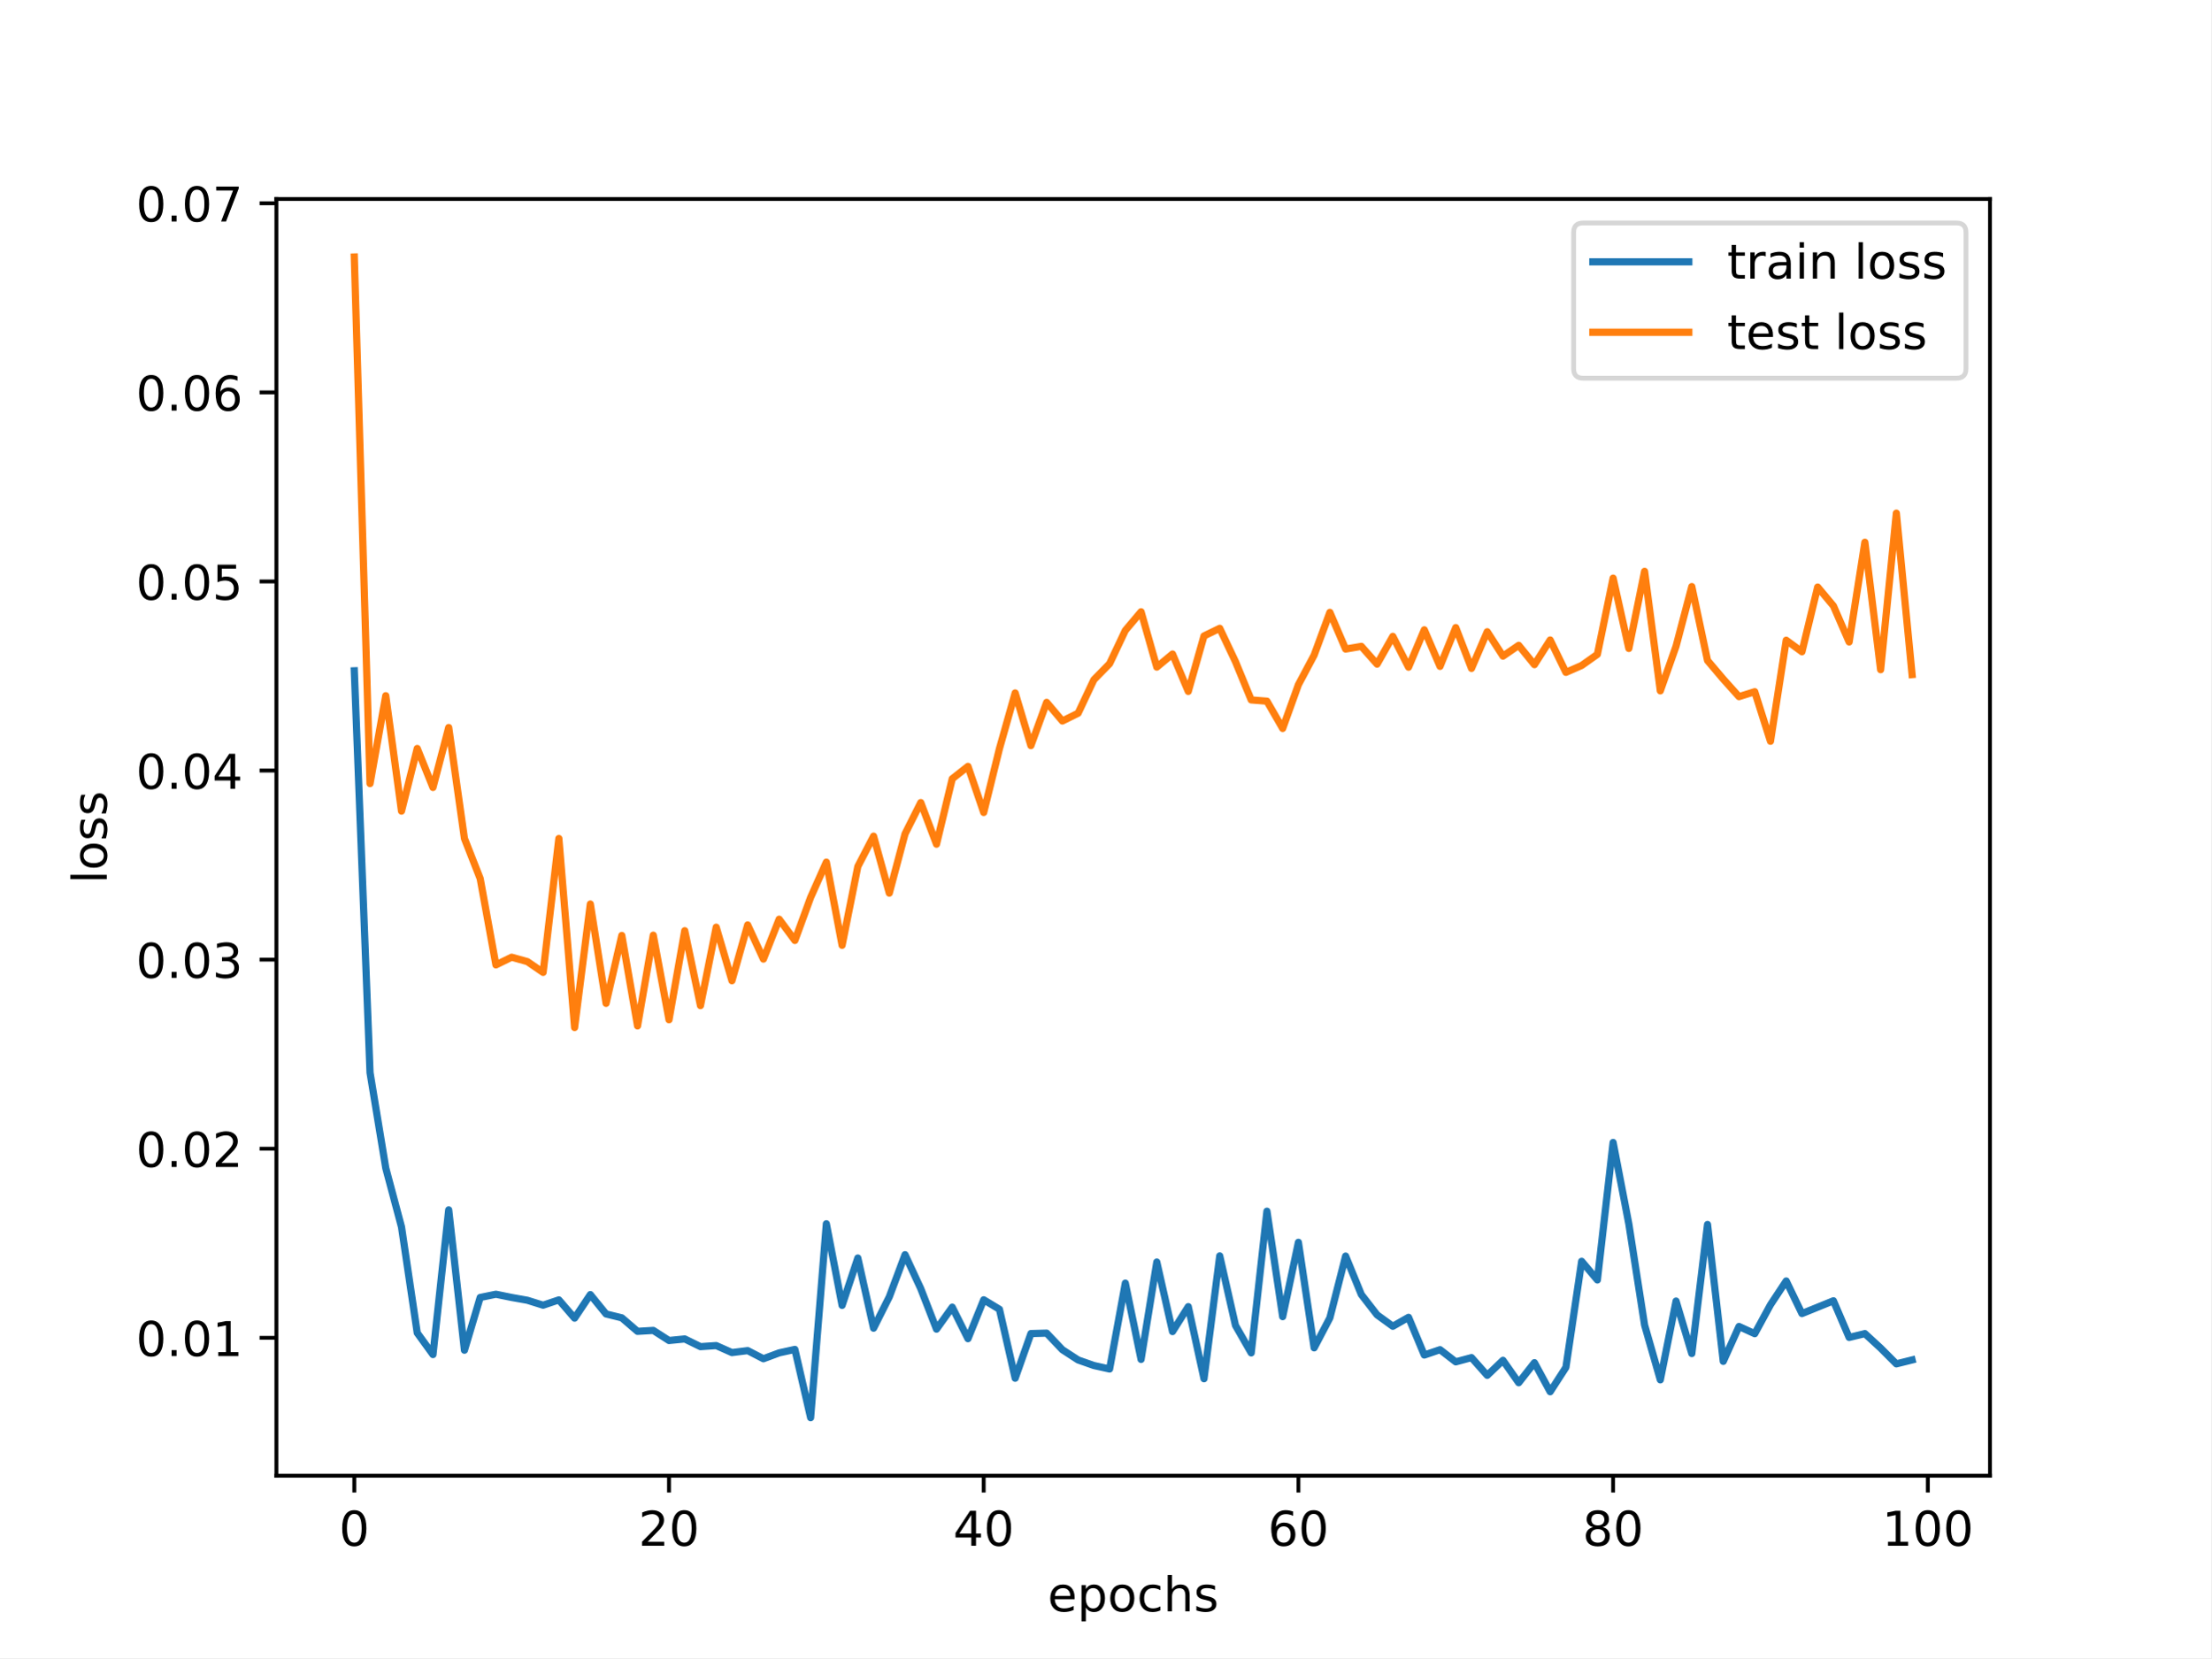
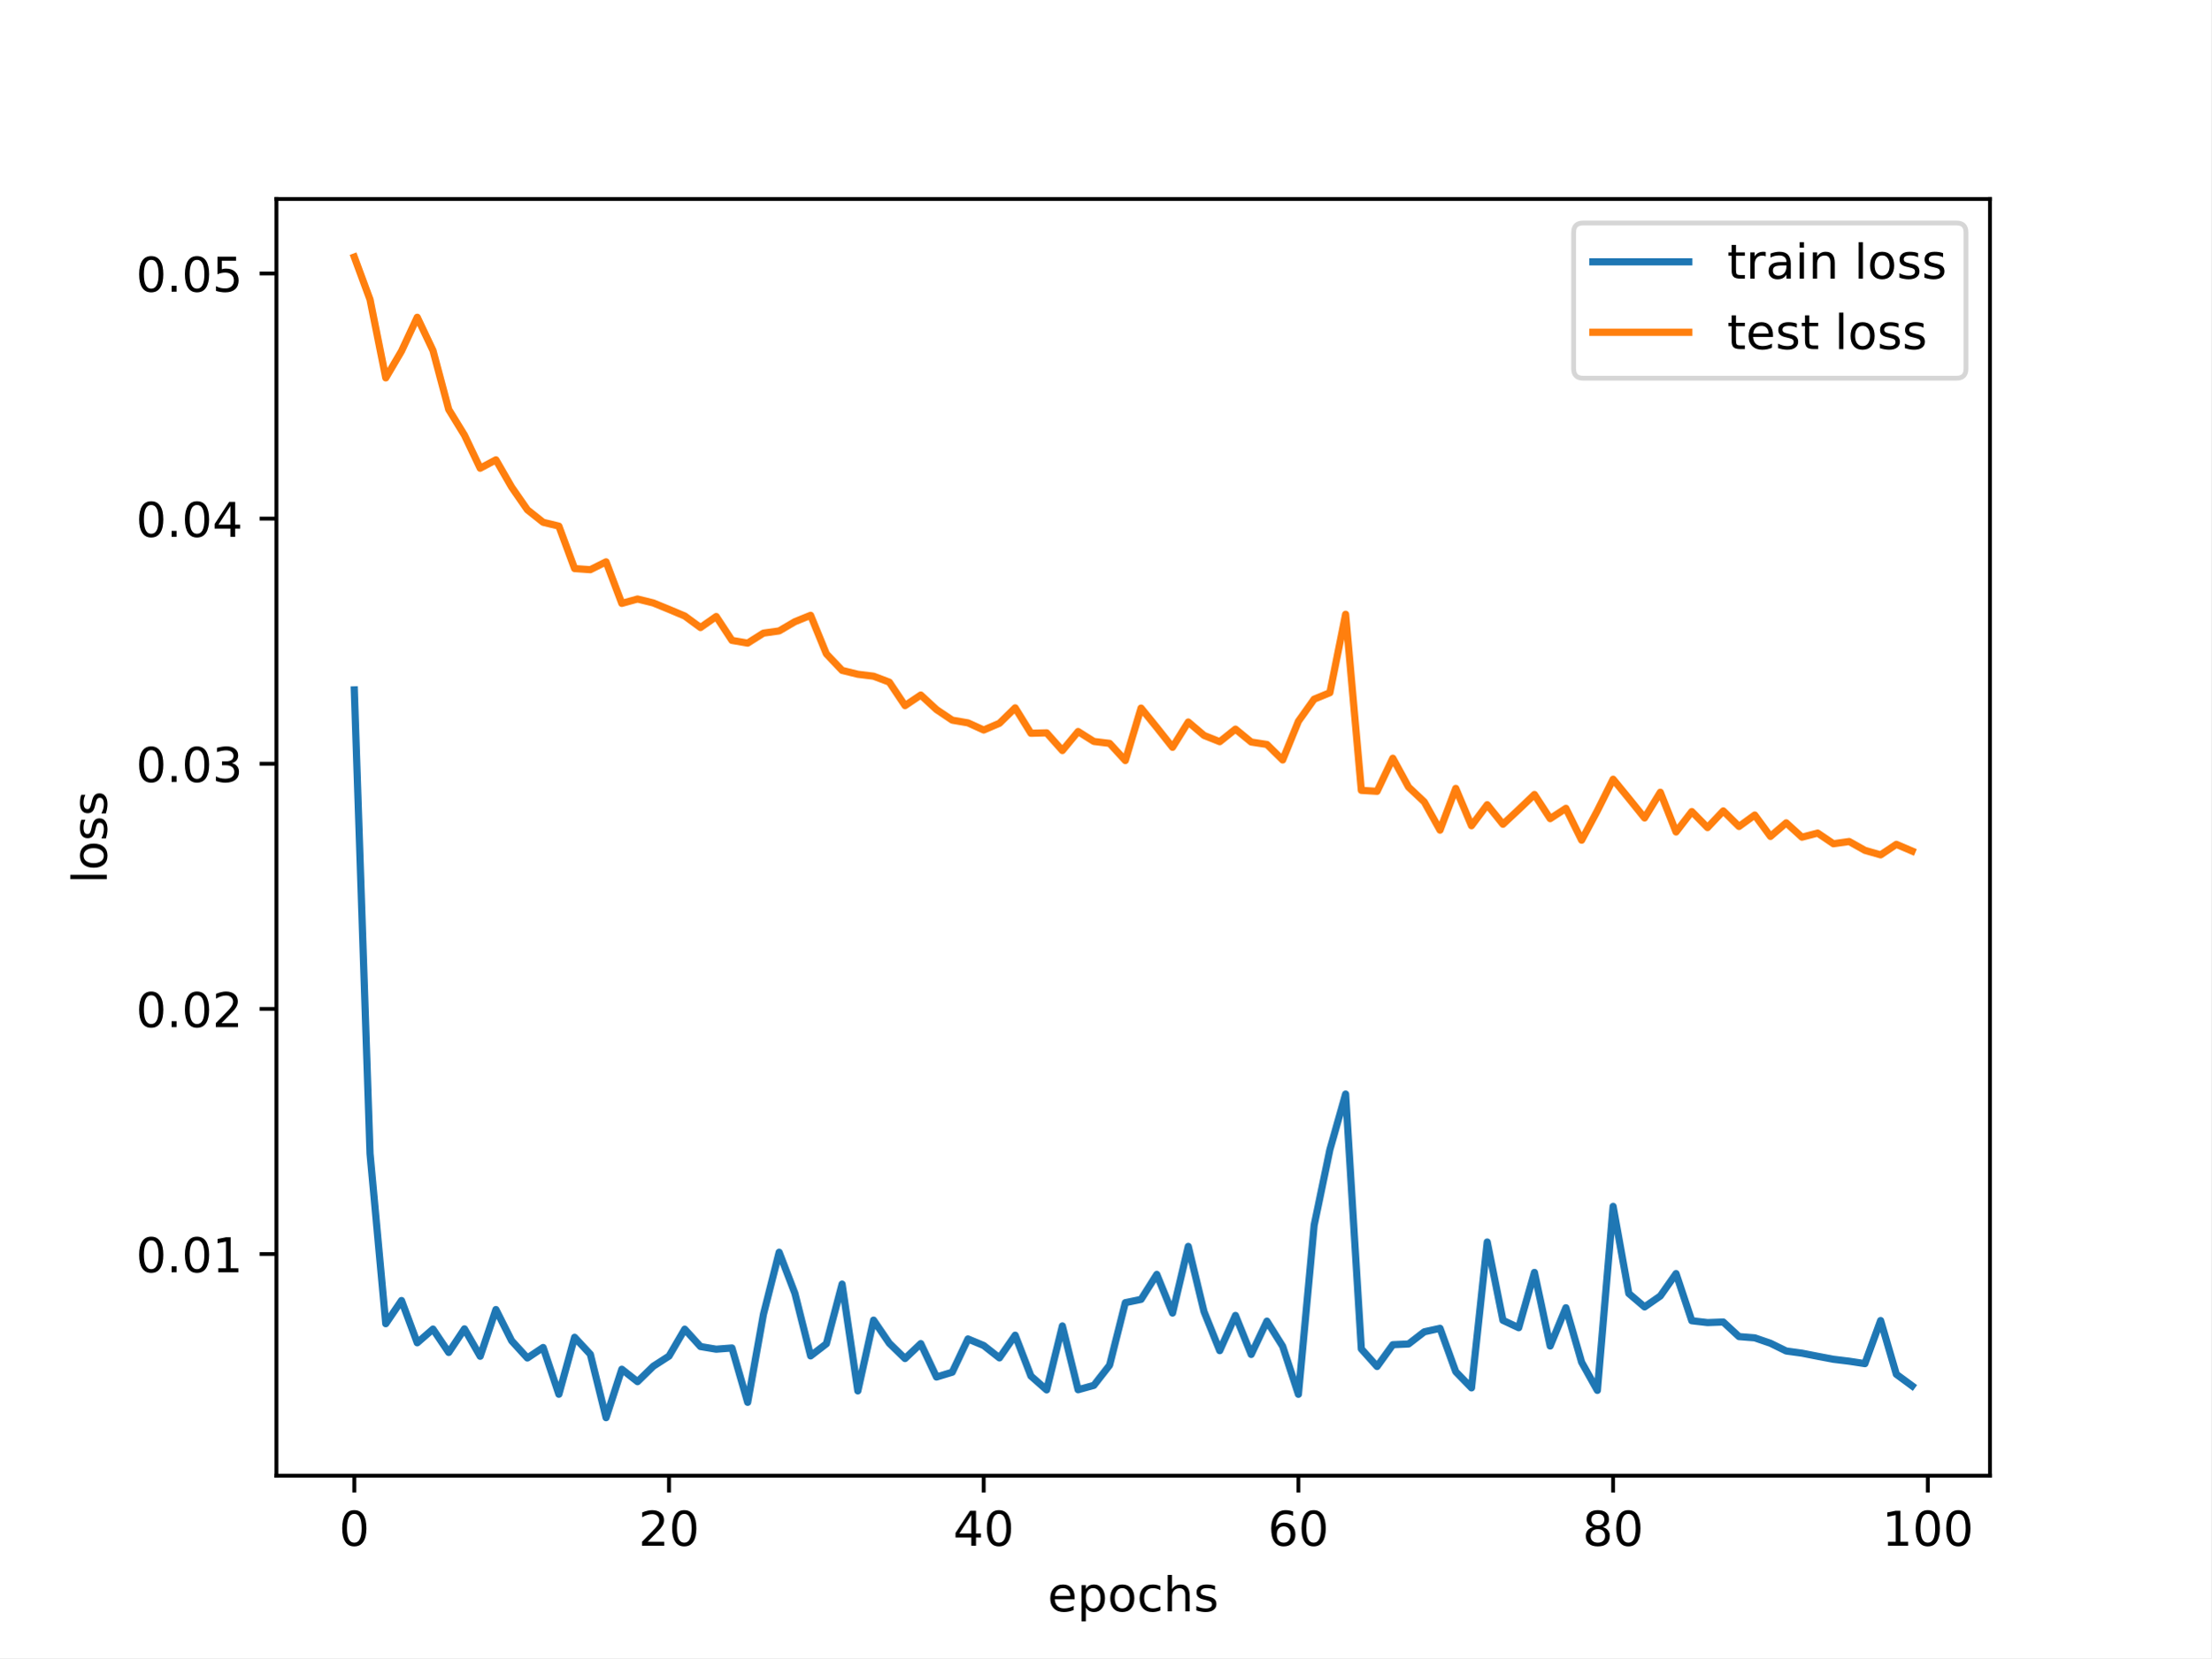
<svg xmlns="http://www.w3.org/2000/svg" xmlns:xlink="http://www.w3.org/1999/xlink" width="460.8pt" height="345.6pt" viewBox="0 0 460.8 345.6" version="1.1">
  <defs>
    <style type="text/css">*{stroke-linejoin: round; stroke-linecap: butt}</style>
  </defs>
  <g id="figure_1">
    <g id="patch_1">
      <path d="M 0 345.6  L 460.8 345.6  L 460.8 0  L 0 0  z " style="fill: #ffffff" />
    </g>
    <g id="axes_1">
      <g id="patch_2">
        <path d="M 57.6 307.584  L 414.72 307.584  L 414.72 41.472  L 57.6 41.472  z " style="fill: #ffffff" />
      </g>
      <g id="matplotlib.axis_1">
        <g id="xtick_1">
          <g id="line2d_1">
            <defs>
-               <path id="m9e17fa0583" d="M 0 0  L 0 3.5  " style="stroke: #000000; stroke-width: 0.8" />
-             </defs>
-             <g>
-               <use xlink:href="#m9e17fa0583" x="73.833" y="307.584" style="stroke: #000000; stroke-width: 0.8" />
+               <path id="m6d8dbf40c5" d="M 0 0  L 0 3.5  " style="stroke: #000000; stroke-width: 0.8" />
+             </defs>
+             <g>
+               <use xlink:href="#m6d8dbf40c5" x="73.833" y="307.584" style="stroke: #000000; stroke-width: 0.8" />
            </g>
          </g>
          <g id="text_1">
            <g transform="translate(70.65148 322.1824) scale(0.1 -0.1)">
              <defs>
                <path id="DejaVuSans-30" d="M 2034 4250  Q 1547 4250 1301 3770  Q 1056 3291 1056 2328  Q 1056 1369 1301 889  Q 1547 409 2034 409  Q 2525 409 2770 889  Q 3016 1369 3016 2328  Q 3016 3291 2770 3770  Q 2525 4250 2034 4250  z M 2034 4750  Q 2819 4750 3233 4129  Q 3647 3509 3647 2328  Q 3647 1150 3233 529  Q 2819 -91 2034 -91  Q 1250 -91 836 529  Q 422 1150 422 2328  Q 422 3509 836 4129  Q 1250 4750 2034 4750  z " transform="scale(0.015625)" />
              </defs>
              <use xlink:href="#DejaVuSans-30" />
            </g>
          </g>
        </g>
        <g id="xtick_2">
          <g id="line2d_2">
            <g>
-               <use xlink:href="#m9e17fa0583" x="139.42" y="307.584" style="stroke: #000000; stroke-width: 0.8" />
+               <use xlink:href="#m6d8dbf40c5" x="139.42" y="307.584" style="stroke: #000000; stroke-width: 0.8" />
            </g>
          </g>
          <g id="text_2">
            <g transform="translate(133.057 322.1824) scale(0.1 -0.1)">
              <defs>
                <path id="DejaVuSans-32" d="M 1228 531  L 3431 531  L 3431 0  L 469 0  L 469 531  Q 828 903 1448 1529  Q 2069 2156 2228 2338  Q 2531 2678 2651 2914  Q 2772 3150 2772 3378  Q 2772 3750 2511 3984  Q 2250 4219 1831 4219  Q 1534 4219 1204 4116  Q 875 4013 500 3803  L 500 4441  Q 881 4594 1212 4672  Q 1544 4750 1819 4750  Q 2544 4750 2975 4387  Q 3406 4025 3406 3419  Q 3406 3131 3298 2873  Q 3191 2616 2906 2266  Q 2828 2175 2409 1742  Q 1991 1309 1228 531  z " transform="scale(0.015625)" />
              </defs>
              <use xlink:href="#DejaVuSans-32" />
              <use xlink:href="#DejaVuSans-30" x="63.623" />
            </g>
          </g>
        </g>
        <g id="xtick_3">
          <g id="line2d_3">
            <g>
-               <use xlink:href="#m9e17fa0583" x="205.006" y="307.584" style="stroke: #000000; stroke-width: 0.8" />
+               <use xlink:href="#m6d8dbf40c5" x="205.006" y="307.584" style="stroke: #000000; stroke-width: 0.8" />
            </g>
          </g>
          <g id="text_3">
            <g transform="translate(198.6438 322.1824) scale(0.1 -0.1)">
              <defs>
                <path id="DejaVuSans-34" d="M 2419 4116  L 825 1625  L 2419 1625  L 2419 4116  z M 2253 4666  L 3047 4666  L 3047 1625  L 3713 1625  L 3713 1100  L 3047 1100  L 3047 0  L 2419 0  L 2419 1100  L 313 1100  L 313 1709  L 2253 4666  z " transform="scale(0.015625)" />
              </defs>
              <use xlink:href="#DejaVuSans-34" />
              <use xlink:href="#DejaVuSans-30" x="63.623" />
            </g>
          </g>
        </g>
        <g id="xtick_4">
          <g id="line2d_4">
            <g>
-               <use xlink:href="#m9e17fa0583" x="270.593" y="307.584" style="stroke: #000000; stroke-width: 0.8" />
+               <use xlink:href="#m6d8dbf40c5" x="270.593" y="307.584" style="stroke: #000000; stroke-width: 0.8" />
            </g>
          </g>
          <g id="text_4">
            <g transform="translate(264.2306 322.1824) scale(0.1 -0.1)">
              <defs>
                <path id="DejaVuSans-36" d="M 2113 2584  Q 1688 2584 1439 2293  Q 1191 2003 1191 1497  Q 1191 994 1439 701  Q 1688 409 2113 409  Q 2538 409 2786 701  Q 3034 994 3034 1497  Q 3034 2003 2786 2293  Q 2538 2584 2113 2584  z M 3366 4563  L 3366 3988  Q 3128 4100 2886 4159  Q 2644 4219 2406 4219  Q 1781 4219 1451 3797  Q 1122 3375 1075 2522  Q 1259 2794 1537 2939  Q 1816 3084 2150 3084  Q 2853 3084 3261 2657  Q 3669 2231 3669 1497  Q 3669 778 3244 343  Q 2819 -91 2113 -91  Q 1303 -91 875 529  Q 447 1150 447 2328  Q 447 3434 972 4092  Q 1497 4750 2381 4750  Q 2619 4750 2861 4703  Q 3103 4656 3366 4563  z " transform="scale(0.015625)" />
              </defs>
              <use xlink:href="#DejaVuSans-36" />
              <use xlink:href="#DejaVuSans-30" x="63.623" />
            </g>
          </g>
        </g>
        <g id="xtick_5">
          <g id="line2d_5">
            <g>
-               <use xlink:href="#m9e17fa0583" x="336.18" y="307.584" style="stroke: #000000; stroke-width: 0.8" />
+               <use xlink:href="#m6d8dbf40c5" x="336.18" y="307.584" style="stroke: #000000; stroke-width: 0.8" />
            </g>
          </g>
          <g id="text_5">
            <g transform="translate(329.8173 322.1824) scale(0.1 -0.1)">
              <defs>
                <path id="DejaVuSans-38" d="M 2034 2216  Q 1584 2216 1326 1975  Q 1069 1734 1069 1313  Q 1069 891 1326 650  Q 1584 409 2034 409  Q 2484 409 2743 651  Q 3003 894 3003 1313  Q 3003 1734 2745 1975  Q 2488 2216 2034 2216  z M 1403 2484  Q 997 2584 770 2862  Q 544 3141 544 3541  Q 544 4100 942 4425  Q 1341 4750 2034 4750  Q 2731 4750 3128 4425  Q 3525 4100 3525 3541  Q 3525 3141 3298 2862  Q 3072 2584 2669 2484  Q 3125 2378 3379 2068  Q 3634 1759 3634 1313  Q 3634 634 3220 271  Q 2806 -91 2034 -91  Q 1263 -91 848 271  Q 434 634 434 1313  Q 434 1759 690 2068  Q 947 2378 1403 2484  z M 1172 3481  Q 1172 3119 1398 2916  Q 1625 2713 2034 2713  Q 2441 2713 2670 2916  Q 2900 3119 2900 3481  Q 2900 3844 2670 4047  Q 2441 4250 2034 4250  Q 1625 4250 1398 4047  Q 1172 3844 1172 3481  z " transform="scale(0.015625)" />
              </defs>
              <use xlink:href="#DejaVuSans-38" />
              <use xlink:href="#DejaVuSans-30" x="63.623" />
            </g>
          </g>
        </g>
        <g id="xtick_6">
          <g id="line2d_6">
            <g>
-               <use xlink:href="#m9e17fa0583" x="401.767" y="307.584" style="stroke: #000000; stroke-width: 0.8" />
+               <use xlink:href="#m6d8dbf40c5" x="401.767" y="307.584" style="stroke: #000000; stroke-width: 0.8" />
            </g>
          </g>
          <g id="text_6">
            <g transform="translate(392.2229 322.1824) scale(0.1 -0.1)">
              <defs>
                <path id="DejaVuSans-31" d="M 794 531  L 1825 531  L 1825 4091  L 703 3866  L 703 4441  L 1819 4666  L 2450 4666  L 2450 531  L 3481 531  L 3481 0  L 794 0  L 794 531  z " transform="scale(0.015625)" />
              </defs>
              <use xlink:href="#DejaVuSans-31" />
              <use xlink:href="#DejaVuSans-30" x="63.623" />
              <use xlink:href="#DejaVuSans-30" x="127.246" />
            </g>
          </g>
        </g>
        <g id="text_7">
          <g transform="translate(218.3272 335.8606) scale(0.1 -0.1)">
            <defs>
              <path id="DejaVuSans-65" d="M 3597 1894  L 3597 1613  L 953 1613  Q 991 1019 1311 708  Q 1631 397 2203 397  Q 2534 397 2845 478  Q 3156 559 3463 722  L 3463 178  Q 3153 47 2828 -22  Q 2503 -91 2169 -91  Q 1331 -91 842 396  Q 353 884 353 1716  Q 353 2575 817 3079  Q 1281 3584 2069 3584  Q 2775 3584 3186 3129  Q 3597 2675 3597 1894  z M 3022 2063  Q 3016 2534 2758 2815  Q 2500 3097 2075 3097  Q 1594 3097 1305 2825  Q 1016 2553 972 2059  L 3022 2063  z " transform="scale(0.015625)" />
              <path id="DejaVuSans-70" d="M 1159 525  L 1159 -1331  L 581 -1331  L 581 3500  L 1159 3500  L 1159 2969  Q 1341 3281 1617 3432  Q 1894 3584 2278 3584  Q 2916 3584 3314 3078  Q 3713 2572 3713 1747  Q 3713 922 3314 415  Q 2916 -91 2278 -91  Q 1894 -91 1617 61  Q 1341 213 1159 525  z M 3116 1747  Q 3116 2381 2855 2742  Q 2594 3103 2138 3103  Q 1681 3103 1420 2742  Q 1159 2381 1159 1747  Q 1159 1113 1420 752  Q 1681 391 2138 391  Q 2594 391 2855 752  Q 3116 1113 3116 1747  z " transform="scale(0.015625)" />
              <path id="DejaVuSans-6f" d="M 1959 3097  Q 1497 3097 1228 2736  Q 959 2375 959 1747  Q 959 1119 1226 758  Q 1494 397 1959 397  Q 2419 397 2687 759  Q 2956 1122 2956 1747  Q 2956 2369 2687 2733  Q 2419 3097 1959 3097  z M 1959 3584  Q 2709 3584 3137 3096  Q 3566 2609 3566 1747  Q 3566 888 3137 398  Q 2709 -91 1959 -91  Q 1206 -91 779 398  Q 353 888 353 1747  Q 353 2609 779 3096  Q 1206 3584 1959 3584  z " transform="scale(0.015625)" />
              <path id="DejaVuSans-63" d="M 3122 3366  L 3122 2828  Q 2878 2963 2633 3030  Q 2388 3097 2138 3097  Q 1578 3097 1268 2742  Q 959 2388 959 1747  Q 959 1106 1268 751  Q 1578 397 2138 397  Q 2388 397 2633 464  Q 2878 531 3122 666  L 3122 134  Q 2881 22 2623 -34  Q 2366 -91 2075 -91  Q 1284 -91 818 406  Q 353 903 353 1747  Q 353 2603 823 3093  Q 1294 3584 2113 3584  Q 2378 3584 2631 3529  Q 2884 3475 3122 3366  z " transform="scale(0.015625)" />
              <path id="DejaVuSans-68" d="M 3513 2113  L 3513 0  L 2938 0  L 2938 2094  Q 2938 2591 2744 2837  Q 2550 3084 2163 3084  Q 1697 3084 1428 2787  Q 1159 2491 1159 1978  L 1159 0  L 581 0  L 581 4863  L 1159 4863  L 1159 2956  Q 1366 3272 1645 3428  Q 1925 3584 2291 3584  Q 2894 3584 3203 3211  Q 3513 2838 3513 2113  z " transform="scale(0.015625)" />
              <path id="DejaVuSans-73" d="M 2834 3397  L 2834 2853  Q 2591 2978 2328 3040  Q 2066 3103 1784 3103  Q 1356 3103 1142 2972  Q 928 2841 928 2578  Q 928 2378 1081 2264  Q 1234 2150 1697 2047  L 1894 2003  Q 2506 1872 2764 1633  Q 3022 1394 3022 966  Q 3022 478 2636 193  Q 2250 -91 1575 -91  Q 1294 -91 989 -36  Q 684 19 347 128  L 347 722  Q 666 556 975 473  Q 1284 391 1588 391  Q 1994 391 2212 530  Q 2431 669 2431 922  Q 2431 1156 2273 1281  Q 2116 1406 1581 1522  L 1381 1569  Q 847 1681 609 1914  Q 372 2147 372 2553  Q 372 3047 722 3315  Q 1072 3584 1716 3584  Q 2034 3584 2315 3537  Q 2597 3491 2834 3397  z " transform="scale(0.015625)" />
            </defs>
            <use xlink:href="#DejaVuSans-65" />
            <use xlink:href="#DejaVuSans-70" x="61.523" />
            <use xlink:href="#DejaVuSans-6f" x="125" />
            <use xlink:href="#DejaVuSans-63" x="186.182" />
            <use xlink:href="#DejaVuSans-68" x="241.162" />
            <use xlink:href="#DejaVuSans-73" x="304.541" />
          </g>
        </g>
      </g>
      <g id="matplotlib.axis_2">
        <g id="ytick_1">
          <g id="line2d_7">
            <defs>
-               <path id="m9ade3b4120" d="M 0 0  L -3.5 0  " style="stroke: #000000; stroke-width: 0.8" />
-             </defs>
-             <g>
-               <use xlink:href="#m9ade3b4120" x="57.6" y="278.843" style="stroke: #000000; stroke-width: 0.8" />
+               <path id="m859f92ab41" d="M 0 0  L -3.5 0  " style="stroke: #000000; stroke-width: 0.8" />
+             </defs>
+             <g>
+               <use xlink:href="#m859f92ab41" x="57.6" y="261.383" style="stroke: #000000; stroke-width: 0.8" />
            </g>
          </g>
          <g id="text_8">
-             <g transform="translate(28.33438 282.6423) scale(0.1 -0.1)">
+             <g transform="translate(28.33438 265.1827) scale(0.1 -0.1)">
              <defs>
                <path id="DejaVuSans-2e" d="M 684 794  L 1344 794  L 1344 0  L 684 0  L 684 794  z " transform="scale(0.015625)" />
              </defs>
              <use xlink:href="#DejaVuSans-30" />
              <use xlink:href="#DejaVuSans-2e" x="63.623" />
              <use xlink:href="#DejaVuSans-30" x="95.41" />
              <use xlink:href="#DejaVuSans-31" x="159.033" />
            </g>
          </g>
        </g>
        <g id="ytick_2">
          <g id="line2d_8">
            <g>
-               <use xlink:href="#m9ade3b4120" x="57.6" y="239.43" style="stroke: #000000; stroke-width: 0.8" />
+               <use xlink:href="#m859f92ab41" x="57.6" y="210.287" style="stroke: #000000; stroke-width: 0.8" />
            </g>
          </g>
          <g id="text_9">
-             <g transform="translate(28.33438 243.2295) scale(0.1 -0.1)">
+             <g transform="translate(28.33438 214.0859) scale(0.1 -0.1)">
              <use xlink:href="#DejaVuSans-30" />
              <use xlink:href="#DejaVuSans-2e" x="63.623" />
              <use xlink:href="#DejaVuSans-30" x="95.41" />
              <use xlink:href="#DejaVuSans-32" x="159.033" />
            </g>
          </g>
        </g>
        <g id="ytick_3">
          <g id="line2d_9">
            <g>
-               <use xlink:href="#m9ade3b4120" x="57.6" y="200.017" style="stroke: #000000; stroke-width: 0.8" />
+               <use xlink:href="#m859f92ab41" x="57.6" y="159.19" style="stroke: #000000; stroke-width: 0.8" />
            </g>
          </g>
          <g id="text_10">
-             <g transform="translate(28.33438 203.8167) scale(0.1 -0.1)">
+             <g transform="translate(28.33438 162.9891) scale(0.1 -0.1)">
              <defs>
                <path id="DejaVuSans-33" d="M 2597 2516  Q 3050 2419 3304 2112  Q 3559 1806 3559 1356  Q 3559 666 3084 287  Q 2609 -91 1734 -91  Q 1441 -91 1130 -33  Q 819 25 488 141  L 488 750  Q 750 597 1062 519  Q 1375 441 1716 441  Q 2309 441 2620 675  Q 2931 909 2931 1356  Q 2931 1769 2642 2001  Q 2353 2234 1838 2234  L 1294 2234  L 1294 2753  L 1863 2753  Q 2328 2753 2575 2939  Q 2822 3125 2822 3475  Q 2822 3834 2567 4026  Q 2313 4219 1838 4219  Q 1578 4219 1281 4162  Q 984 4106 628 3988  L 628 4550  Q 988 4650 1302 4700  Q 1616 4750 1894 4750  Q 2613 4750 3031 4423  Q 3450 4097 3450 3541  Q 3450 3153 3228 2886  Q 3006 2619 2597 2516  z " transform="scale(0.015625)" />
              </defs>
              <use xlink:href="#DejaVuSans-30" />
              <use xlink:href="#DejaVuSans-2e" x="63.623" />
              <use xlink:href="#DejaVuSans-30" x="95.41" />
              <use xlink:href="#DejaVuSans-33" x="159.033" />
            </g>
          </g>
        </g>
        <g id="ytick_4">
          <g id="line2d_10">
            <g>
-               <use xlink:href="#m9ade3b4120" x="57.6" y="160.605" style="stroke: #000000; stroke-width: 0.8" />
+               <use xlink:href="#m859f92ab41" x="57.6" y="108.093" style="stroke: #000000; stroke-width: 0.8" />
            </g>
          </g>
          <g id="text_11">
-             <g transform="translate(28.33438 164.4039) scale(0.1 -0.1)">
+             <g transform="translate(28.33438 111.8922) scale(0.1 -0.1)">
              <use xlink:href="#DejaVuSans-30" />
              <use xlink:href="#DejaVuSans-2e" x="63.623" />
              <use xlink:href="#DejaVuSans-30" x="95.41" />
              <use xlink:href="#DejaVuSans-34" x="159.033" />
            </g>
          </g>
        </g>
        <g id="ytick_5">
          <g id="line2d_11">
            <g>
-               <use xlink:href="#m9ade3b4120" x="57.6" y="121.192" style="stroke: #000000; stroke-width: 0.8" />
+               <use xlink:href="#m859f92ab41" x="57.6" y="56.996" style="stroke: #000000; stroke-width: 0.8" />
            </g>
          </g>
          <g id="text_12">
-             <g transform="translate(28.33438 124.9911) scale(0.1 -0.1)">
+             <g transform="translate(28.33438 60.79542) scale(0.1 -0.1)">
              <defs>
                <path id="DejaVuSans-35" d="M 691 4666  L 3169 4666  L 3169 4134  L 1269 4134  L 1269 2991  Q 1406 3038 1543 3061  Q 1681 3084 1819 3084  Q 2600 3084 3056 2656  Q 3513 2228 3513 1497  Q 3513 744 3044 326  Q 2575 -91 1722 -91  Q 1428 -91 1123 -41  Q 819 9 494 109  L 494 744  Q 775 591 1075 516  Q 1375 441 1709 441  Q 2250 441 2565 725  Q 2881 1009 2881 1497  Q 2881 1984 2565 2268  Q 2250 2553 1709 2553  Q 1456 2553 1204 2497  Q 953 2441 691 2322  L 691 4666  z " transform="scale(0.015625)" />
              </defs>
              <use xlink:href="#DejaVuSans-30" />
              <use xlink:href="#DejaVuSans-2e" x="63.623" />
              <use xlink:href="#DejaVuSans-30" x="95.41" />
              <use xlink:href="#DejaVuSans-35" x="159.033" />
            </g>
          </g>
        </g>
-         <g id="ytick_6">
-           <g id="line2d_12">
-             <g>
-               <use xlink:href="#m9ade3b4120" x="57.6" y="81.779" style="stroke: #000000; stroke-width: 0.8" />
-             </g>
-           </g>
-           <g id="text_13">
-             <g transform="translate(28.33438 85.57827) scale(0.1 -0.1)">
-               <use xlink:href="#DejaVuSans-30" />
-               <use xlink:href="#DejaVuSans-2e" x="63.623" />
-               <use xlink:href="#DejaVuSans-30" x="95.41" />
-               <use xlink:href="#DejaVuSans-36" x="159.033" />
-             </g>
-           </g>
-         </g>
-         <g id="ytick_7">
-           <g id="line2d_13">
-             <g>
-               <use xlink:href="#m9ade3b4120" x="57.6" y="42.366" style="stroke: #000000; stroke-width: 0.8" />
-             </g>
-           </g>
-           <g id="text_14">
-             <g transform="translate(28.33438 46.16546) scale(0.1 -0.1)">
-               <defs>
-                 <path id="DejaVuSans-37" d="M 525 4666  L 3525 4666  L 3525 4397  L 1831 0  L 1172 0  L 2766 4134  L 525 4134  L 525 4666  z " transform="scale(0.015625)" />
-               </defs>
-               <use xlink:href="#DejaVuSans-30" />
-               <use xlink:href="#DejaVuSans-2e" x="63.623" />
-               <use xlink:href="#DejaVuSans-30" x="95.41" />
-               <use xlink:href="#DejaVuSans-37" x="159.033" />
-             </g>
-           </g>
-         </g>
-         <g id="text_15">
+         <g id="text_13">
          <g transform="translate(22.25469 184.1858) rotate(-90) scale(0.1 -0.1)">
            <defs>
              <path id="DejaVuSans-6c" d="M 603 4863  L 1178 4863  L 1178 0  L 603 0  L 603 4863  z " transform="scale(0.015625)" />
            </defs>
            <use xlink:href="#DejaVuSans-6c" />
            <use xlink:href="#DejaVuSans-6f" x="27.783" />
            <use xlink:href="#DejaVuSans-73" x="88.965" />
            <use xlink:href="#DejaVuSans-73" x="141.064" />
          </g>
        </g>
      </g>
-       <g id="line2d_14">
-         <path d="M 73.833 139.811  L 77.112 223.571  L 80.391 243.462  L 83.671 255.742  L 86.95 277.818  L 90.229 282.336  L 93.509 252.179  L 96.788 281.429  L 100.067 270.437  L 103.347 269.761  L 106.626 270.433  L 109.905 271.018  L 113.185 272.045  L 116.464 270.938  L 119.743 274.745  L 123.023 269.837  L 126.302 273.872  L 129.581 274.677  L 132.861 277.496  L 136.14 277.297  L 139.42 279.403  L 142.699 279.076  L 145.978 280.686  L 149.258 280.459  L 152.537 281.923  L 155.816 281.508  L 159.096 283.208  L 162.375 281.983  L 165.654 281.261  L 168.934 295.488  L 172.213 255.073  L 175.492 272.087  L 178.772 262.208  L 182.051 276.84  L 185.33 270.306  L 188.61 261.518  L 191.889 268.599  L 195.168 277.041  L 198.448 272.455  L 201.727 279.026  L 205.006 270.917  L 208.286 272.897  L 211.565 287.267  L 214.844 277.957  L 218.124 277.866  L 221.403 281.327  L 224.682 283.458  L 227.962 284.614  L 231.241 285.346  L 234.52 267.447  L 237.8 283.348  L 241.079 263.051  L 244.358 277.545  L 247.638 272.345  L 250.917 287.375  L 254.196 261.771  L 257.476 276.255  L 260.755 281.989  L 264.034 252.45  L 267.314 274.43  L 270.593 258.937  L 273.872 280.934  L 277.152 274.679  L 280.431 261.805  L 283.71 269.83  L 286.99 274.059  L 290.269 276.438  L 293.548 274.573  L 296.828 282.433  L 300.107 281.316  L 303.386 283.855  L 306.666 282.97  L 309.945 286.667  L 313.224 283.535  L 316.504 288.206  L 319.783 284.026  L 323.062 290.083  L 326.342 285.001  L 329.621 262.898  L 332.9 266.783  L 336.18 238.128  L 339.459 255.125  L 342.739 276.182  L 346.018 287.602  L 349.297 271.185  L 352.577 282.125  L 355.856 255.218  L 359.135 283.754  L 362.415 276.483  L 365.694 277.985  L 368.973 271.958  L 372.253 266.996  L 375.532 273.787  L 378.811 272.458  L 382.091 271.125  L 385.37 278.767  L 388.649 277.969  L 391.929 280.984  L 395.208 284.272  L 398.487 283.453  " clip-path="url(#p7ae9906e98)" style="fill: none; stroke: #1f77b4; stroke-width: 1.5; stroke-linecap: square" />
-       </g>
-       <g id="line2d_15">
-         <path d="M 73.833 53.568  L 77.112 163.321  L 80.391 145.006  L 83.671 169.058  L 86.95 156.004  L 90.229 164.133  L 93.509 151.638  L 96.788 174.768  L 100.067 183.117  L 103.347 201.115  L 106.626 199.514  L 109.905 200.428  L 113.185 202.679  L 116.464 174.767  L 119.743 214.168  L 123.023 188.426  L 126.302 209.129  L 129.581 194.98  L 132.861 213.832  L 136.14 194.925  L 139.42 212.541  L 142.699 193.99  L 145.978 209.599  L 149.258 193.255  L 152.537 204.411  L 155.816 192.783  L 159.096 199.907  L 162.375 191.59  L 165.654 196.025  L 168.934 187.053  L 172.213 179.694  L 175.492 197.035  L 178.772 180.609  L 182.051 174.281  L 185.33 186.154  L 188.61 173.808  L 191.889 167.28  L 195.168 175.957  L 198.448 162.321  L 201.727 159.737  L 205.006 169.345  L 208.286 156.039  L 211.565 144.435  L 214.844 155.407  L 218.124 146.392  L 221.403 150.276  L 224.682 148.656  L 227.962 141.685  L 231.241 138.338  L 234.52 131.404  L 237.8 127.51  L 241.079 139.045  L 244.358 136.32  L 247.638 144.111  L 250.917 132.551  L 254.196 130.961  L 257.476 137.912  L 260.755 145.886  L 264.034 146.145  L 267.314 151.832  L 270.593 142.708  L 273.872 136.542  L 277.152 127.632  L 280.431 135.284  L 283.71 134.72  L 286.99 138.423  L 290.269 132.634  L 293.548 139.062  L 296.828 131.272  L 300.107 138.896  L 303.386 130.807  L 306.666 139.318  L 309.945 131.67  L 313.224 136.755  L 316.504 134.506  L 319.783 138.535  L 323.062 133.396  L 326.342 140.139  L 329.621 138.705  L 332.9 136.386  L 336.18 120.506  L 339.459 135.158  L 342.739 119.088  L 346.018 143.993  L 349.297 134.687  L 352.577 122.259  L 355.856 137.673  L 359.135 141.542  L 362.415 145.199  L 365.694 144.171  L 368.973 154.505  L 372.253 133.448  L 375.532 135.843  L 378.811 122.362  L 382.091 126.288  L 385.37 133.803  L 388.649 113.02  L 391.929 139.585  L 395.208 106.953  L 398.487 140.601  " clip-path="url(#p7ae9906e98)" style="fill: none; stroke: #ff7f0e; stroke-width: 1.5; stroke-linecap: square" />
+       <g id="line2d_12">
+         <path d="M 73.833 143.795  L 77.112 240.451  L 80.391 275.906  L 83.671 271.073  L 86.95 279.881  L 90.229 277.031  L 93.509 281.897  L 96.788 276.981  L 100.067 282.689  L 103.347 272.953  L 106.626 279.463  L 109.905 283.051  L 113.185 280.859  L 116.464 290.608  L 119.743 278.737  L 123.023 282.274  L 126.302 295.488  L 129.581 285.395  L 132.861 287.981  L 136.14 284.774  L 139.42 282.659  L 142.699 277.049  L 145.978 280.664  L 149.258 281.22  L 152.537 280.96  L 155.816 292.292  L 159.096 273.967  L 162.375 261.014  L 165.654 269.568  L 168.934 282.616  L 172.213 280.087  L 175.492 267.65  L 178.772 289.914  L 182.051 275.16  L 185.33 279.976  L 188.61 283.165  L 191.889 280.054  L 195.168 287.02  L 198.448 286.015  L 201.727 279.081  L 205.006 280.452  L 208.286 283.03  L 211.565 278.301  L 214.844 286.806  L 218.124 289.7  L 221.403 276.37  L 224.682 289.67  L 227.962 288.755  L 231.241 284.552  L 234.52 271.521  L 237.8 270.837  L 241.079 265.63  L 244.358 273.691  L 247.638 259.788  L 250.917 273.372  L 254.196 281.525  L 257.476 274.18  L 260.755 282.311  L 264.034 275.376  L 267.314 280.615  L 270.593 290.618  L 273.872 255.379  L 277.152 239.631  L 280.431 228.034  L 283.71 281.166  L 286.99 284.825  L 290.269 280.282  L 293.548 280.129  L 296.828 277.593  L 300.107 276.867  L 303.386 285.907  L 306.666 289.278  L 309.945 258.874  L 313.224 275.205  L 316.504 276.742  L 319.783 265.217  L 323.062 280.554  L 326.342 272.578  L 329.621 283.935  L 332.9 289.806  L 336.18 251.452  L 339.459 269.614  L 342.739 272.407  L 346.018 270.13  L 349.297 265.462  L 352.577 275.289  L 355.856 275.675  L 359.135 275.552  L 362.415 278.592  L 365.694 278.852  L 368.973 279.982  L 372.253 281.593  L 375.532 282.047  L 378.811 282.693  L 382.091 283.319  L 385.37 283.722  L 388.649 284.226  L 391.929 275.251  L 395.208 286.448  L 398.487 288.859  " clip-path="url(#p09a6b94412)" style="fill: none; stroke: #1f77b4; stroke-width: 1.5; stroke-linecap: square" />
+       </g>
+       <g id="line2d_13">
+         <path d="M 73.833 53.568  L 77.112 62.446  L 80.391 78.76  L 83.671 73.175  L 86.95 66.13  L 90.229 73.056  L 93.509 85.346  L 96.788 90.693  L 100.067 97.589  L 103.347 95.841  L 106.626 101.53  L 109.905 106.255  L 113.185 108.858  L 116.464 109.656  L 119.743 118.504  L 123.023 118.738  L 126.302 117.103  L 129.581 125.761  L 132.861 124.852  L 136.14 125.666  L 139.42 127.01  L 142.699 128.39  L 145.978 130.797  L 149.258 128.5  L 152.537 133.477  L 155.816 134.039  L 159.096 131.963  L 162.375 131.501  L 165.654 129.58  L 168.934 128.252  L 172.213 136.278  L 175.492 139.73  L 178.772 140.535  L 182.051 140.937  L 185.33 142.176  L 188.61 147.071  L 191.889 144.866  L 195.168 147.895  L 198.448 150.1  L 201.727 150.668  L 205.006 152.153  L 208.286 150.755  L 211.565 147.535  L 214.844 152.835  L 218.124 152.75  L 221.403 156.435  L 224.682 152.475  L 227.962 154.542  L 231.241 154.938  L 234.52 158.516  L 237.8 147.586  L 241.079 151.625  L 244.358 155.76  L 247.638 150.49  L 250.917 153.281  L 254.196 154.592  L 257.476 151.974  L 260.755 154.662  L 264.034 155.168  L 267.314 158.398  L 270.593 150.34  L 273.872 145.725  L 277.152 144.383  L 280.431 128.032  L 283.71 164.735  L 286.99 164.937  L 290.269 158.038  L 293.548 164.051  L 296.828 167.144  L 300.107 173.027  L 303.386 164.324  L 306.666 172.109  L 309.945 167.726  L 313.224 171.799  L 316.504 168.733  L 319.783 165.596  L 323.062 170.629  L 326.342 168.485  L 329.621 175.122  L 332.9 168.981  L 336.18 162.418  L 339.459 166.421  L 342.739 170.485  L 346.018 165.136  L 349.297 173.408  L 352.577 169.155  L 355.856 172.492  L 359.135 169.022  L 362.415 172.262  L 365.694 169.881  L 368.973 174.331  L 372.253 171.507  L 375.532 174.492  L 378.811 173.641  L 382.091 175.861  L 385.37 175.395  L 388.649 177.237  L 391.929 178.18  L 395.208 175.988  L 398.487 177.382  " clip-path="url(#p09a6b94412)" style="fill: none; stroke: #ff7f0e; stroke-width: 1.5; stroke-linecap: square" />
      </g>
      <g id="patch_3">
        <path d="M 57.6 307.584  L 57.6 41.472  " style="fill: none; stroke: #000000; stroke-width: 0.8; stroke-linejoin: miter; stroke-linecap: square" />
      </g>
      <g id="patch_4">
        <path d="M 414.72 307.584  L 414.72 41.472  " style="fill: none; stroke: #000000; stroke-width: 0.8; stroke-linejoin: miter; stroke-linecap: square" />
      </g>
      <g id="patch_5">
        <path d="M 57.6 307.584  L 414.72 307.584  " style="fill: none; stroke: #000000; stroke-width: 0.8; stroke-linejoin: miter; stroke-linecap: square" />
      </g>
      <g id="patch_6">
        <path d="M 57.6 41.472  L 414.72 41.472  " style="fill: none; stroke: #000000; stroke-width: 0.8; stroke-linejoin: miter; stroke-linecap: square" />
      </g>
      <g id="legend_1">
        <g id="patch_7">
          <path d="M 329.951 78.828  L 407.72 78.828  Q 409.72 78.828 409.72 76.828  L 409.72 48.472  Q 409.72 46.472 407.72 46.472  L 329.951 46.472  Q 327.951 46.472 327.951 48.472  L 327.951 76.828  Q 327.951 78.828 329.951 78.828  z " style="fill: #ffffff; opacity: 0.8; stroke: #cccccc; stroke-linejoin: miter" />
        </g>
-         <g id="line2d_16">
+         <g id="line2d_14">
          <path d="M 331.951 54.57  L 341.951 54.57  L 351.951 54.57  " style="fill: none; stroke: #1f77b4; stroke-width: 1.5; stroke-linecap: square" />
        </g>
-         <g id="text_16">
+         <g id="text_14">
          <g transform="translate(359.9513 58.07044) scale(0.1 -0.1)">
            <defs>
              <path id="DejaVuSans-74" d="M 1172 4494  L 1172 3500  L 2356 3500  L 2356 3053  L 1172 3053  L 1172 1153  Q 1172 725 1289 603  Q 1406 481 1766 481  L 2356 481  L 2356 0  L 1766 0  Q 1100 0 847 248  Q 594 497 594 1153  L 594 3053  L 172 3053  L 172 3500  L 594 3500  L 594 4494  L 1172 4494  z " transform="scale(0.015625)" />
              <path id="DejaVuSans-72" d="M 2631 2963  Q 2534 3019 2420 3045  Q 2306 3072 2169 3072  Q 1681 3072 1420 2755  Q 1159 2438 1159 1844  L 1159 0  L 581 0  L 581 3500  L 1159 3500  L 1159 2956  Q 1341 3275 1631 3429  Q 1922 3584 2338 3584  Q 2397 3584 2469 3576  Q 2541 3569 2628 3553  L 2631 2963  z " transform="scale(0.015625)" />
              <path id="DejaVuSans-61" d="M 2194 1759  Q 1497 1759 1228 1600  Q 959 1441 959 1056  Q 959 750 1161 570  Q 1363 391 1709 391  Q 2188 391 2477 730  Q 2766 1069 2766 1631  L 2766 1759  L 2194 1759  z M 3341 1997  L 3341 0  L 2766 0  L 2766 531  Q 2569 213 2275 61  Q 1981 -91 1556 -91  Q 1019 -91 701 211  Q 384 513 384 1019  Q 384 1609 779 1909  Q 1175 2209 1959 2209  L 2766 2209  L 2766 2266  Q 2766 2663 2505 2880  Q 2244 3097 1772 3097  Q 1472 3097 1187 3025  Q 903 2953 641 2809  L 641 3341  Q 956 3463 1253 3523  Q 1550 3584 1831 3584  Q 2591 3584 2966 3190  Q 3341 2797 3341 1997  z " transform="scale(0.015625)" />
              <path id="DejaVuSans-69" d="M 603 3500  L 1178 3500  L 1178 0  L 603 0  L 603 3500  z M 603 4863  L 1178 4863  L 1178 4134  L 603 4134  L 603 4863  z " transform="scale(0.015625)" />
              <path id="DejaVuSans-6e" d="M 3513 2113  L 3513 0  L 2938 0  L 2938 2094  Q 2938 2591 2744 2837  Q 2550 3084 2163 3084  Q 1697 3084 1428 2787  Q 1159 2491 1159 1978  L 1159 0  L 581 0  L 581 3500  L 1159 3500  L 1159 2956  Q 1366 3272 1645 3428  Q 1925 3584 2291 3584  Q 2894 3584 3203 3211  Q 3513 2838 3513 2113  z " transform="scale(0.015625)" />
              <path id="DejaVuSans-20" transform="scale(0.015625)" />
            </defs>
            <use xlink:href="#DejaVuSans-74" />
            <use xlink:href="#DejaVuSans-72" x="39.209" />
            <use xlink:href="#DejaVuSans-61" x="80.322" />
            <use xlink:href="#DejaVuSans-69" x="141.602" />
            <use xlink:href="#DejaVuSans-6e" x="169.385" />
            <use xlink:href="#DejaVuSans-20" x="232.764" />
            <use xlink:href="#DejaVuSans-6c" x="264.551" />
            <use xlink:href="#DejaVuSans-6f" x="292.334" />
            <use xlink:href="#DejaVuSans-73" x="353.516" />
            <use xlink:href="#DejaVuSans-73" x="405.615" />
          </g>
        </g>
-         <g id="line2d_17">
+         <g id="line2d_15">
          <path d="M 331.951 69.249  L 341.951 69.249  L 351.951 69.249  " style="fill: none; stroke: #ff7f0e; stroke-width: 1.5; stroke-linecap: square" />
        </g>
-         <g id="text_17">
+         <g id="text_15">
          <g transform="translate(359.9513 72.74856) scale(0.1 -0.1)">
            <use xlink:href="#DejaVuSans-74" />
            <use xlink:href="#DejaVuSans-65" x="39.209" />
            <use xlink:href="#DejaVuSans-73" x="100.732" />
            <use xlink:href="#DejaVuSans-74" x="152.832" />
            <use xlink:href="#DejaVuSans-20" x="192.041" />
            <use xlink:href="#DejaVuSans-6c" x="223.828" />
            <use xlink:href="#DejaVuSans-6f" x="251.611" />
            <use xlink:href="#DejaVuSans-73" x="312.793" />
            <use xlink:href="#DejaVuSans-73" x="364.893" />
          </g>
        </g>
      </g>
    </g>
  </g>
  <defs>
-     <clipPath id="p7ae9906e98">
+     <clipPath id="p09a6b94412">
      <rect x="57.6" y="41.472" width="357.12" height="266.112" />
    </clipPath>
  </defs>
</svg>
